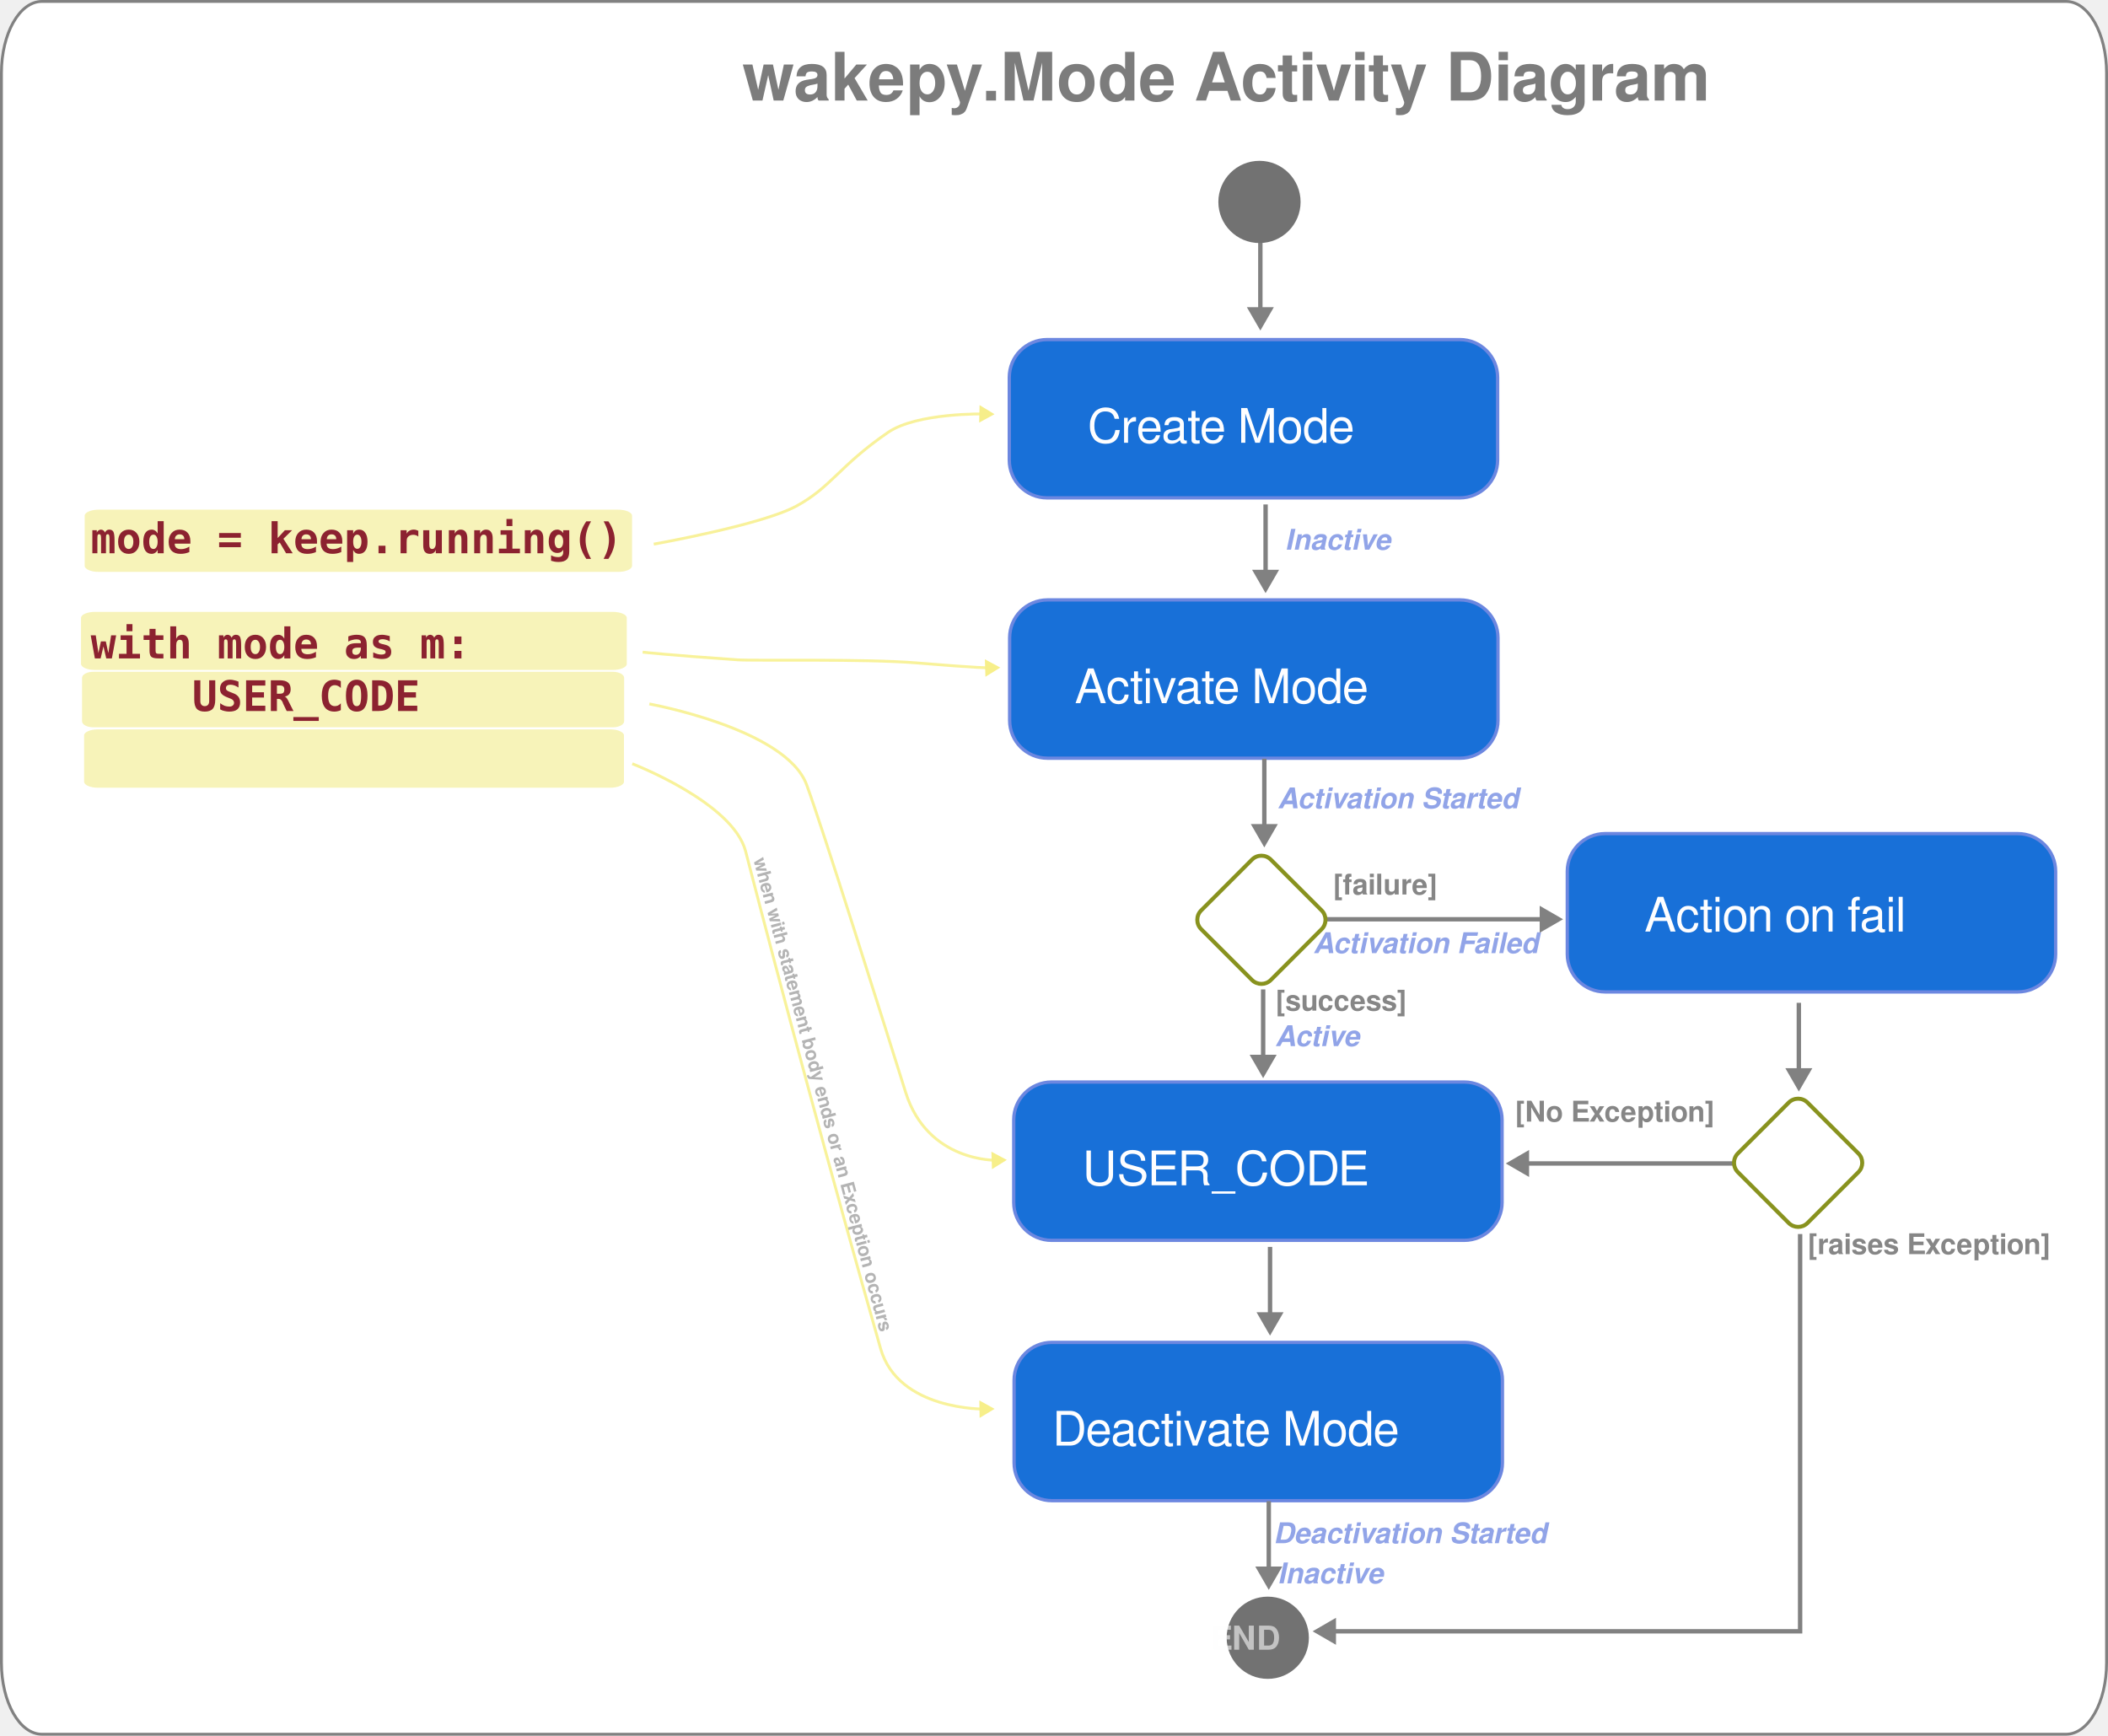
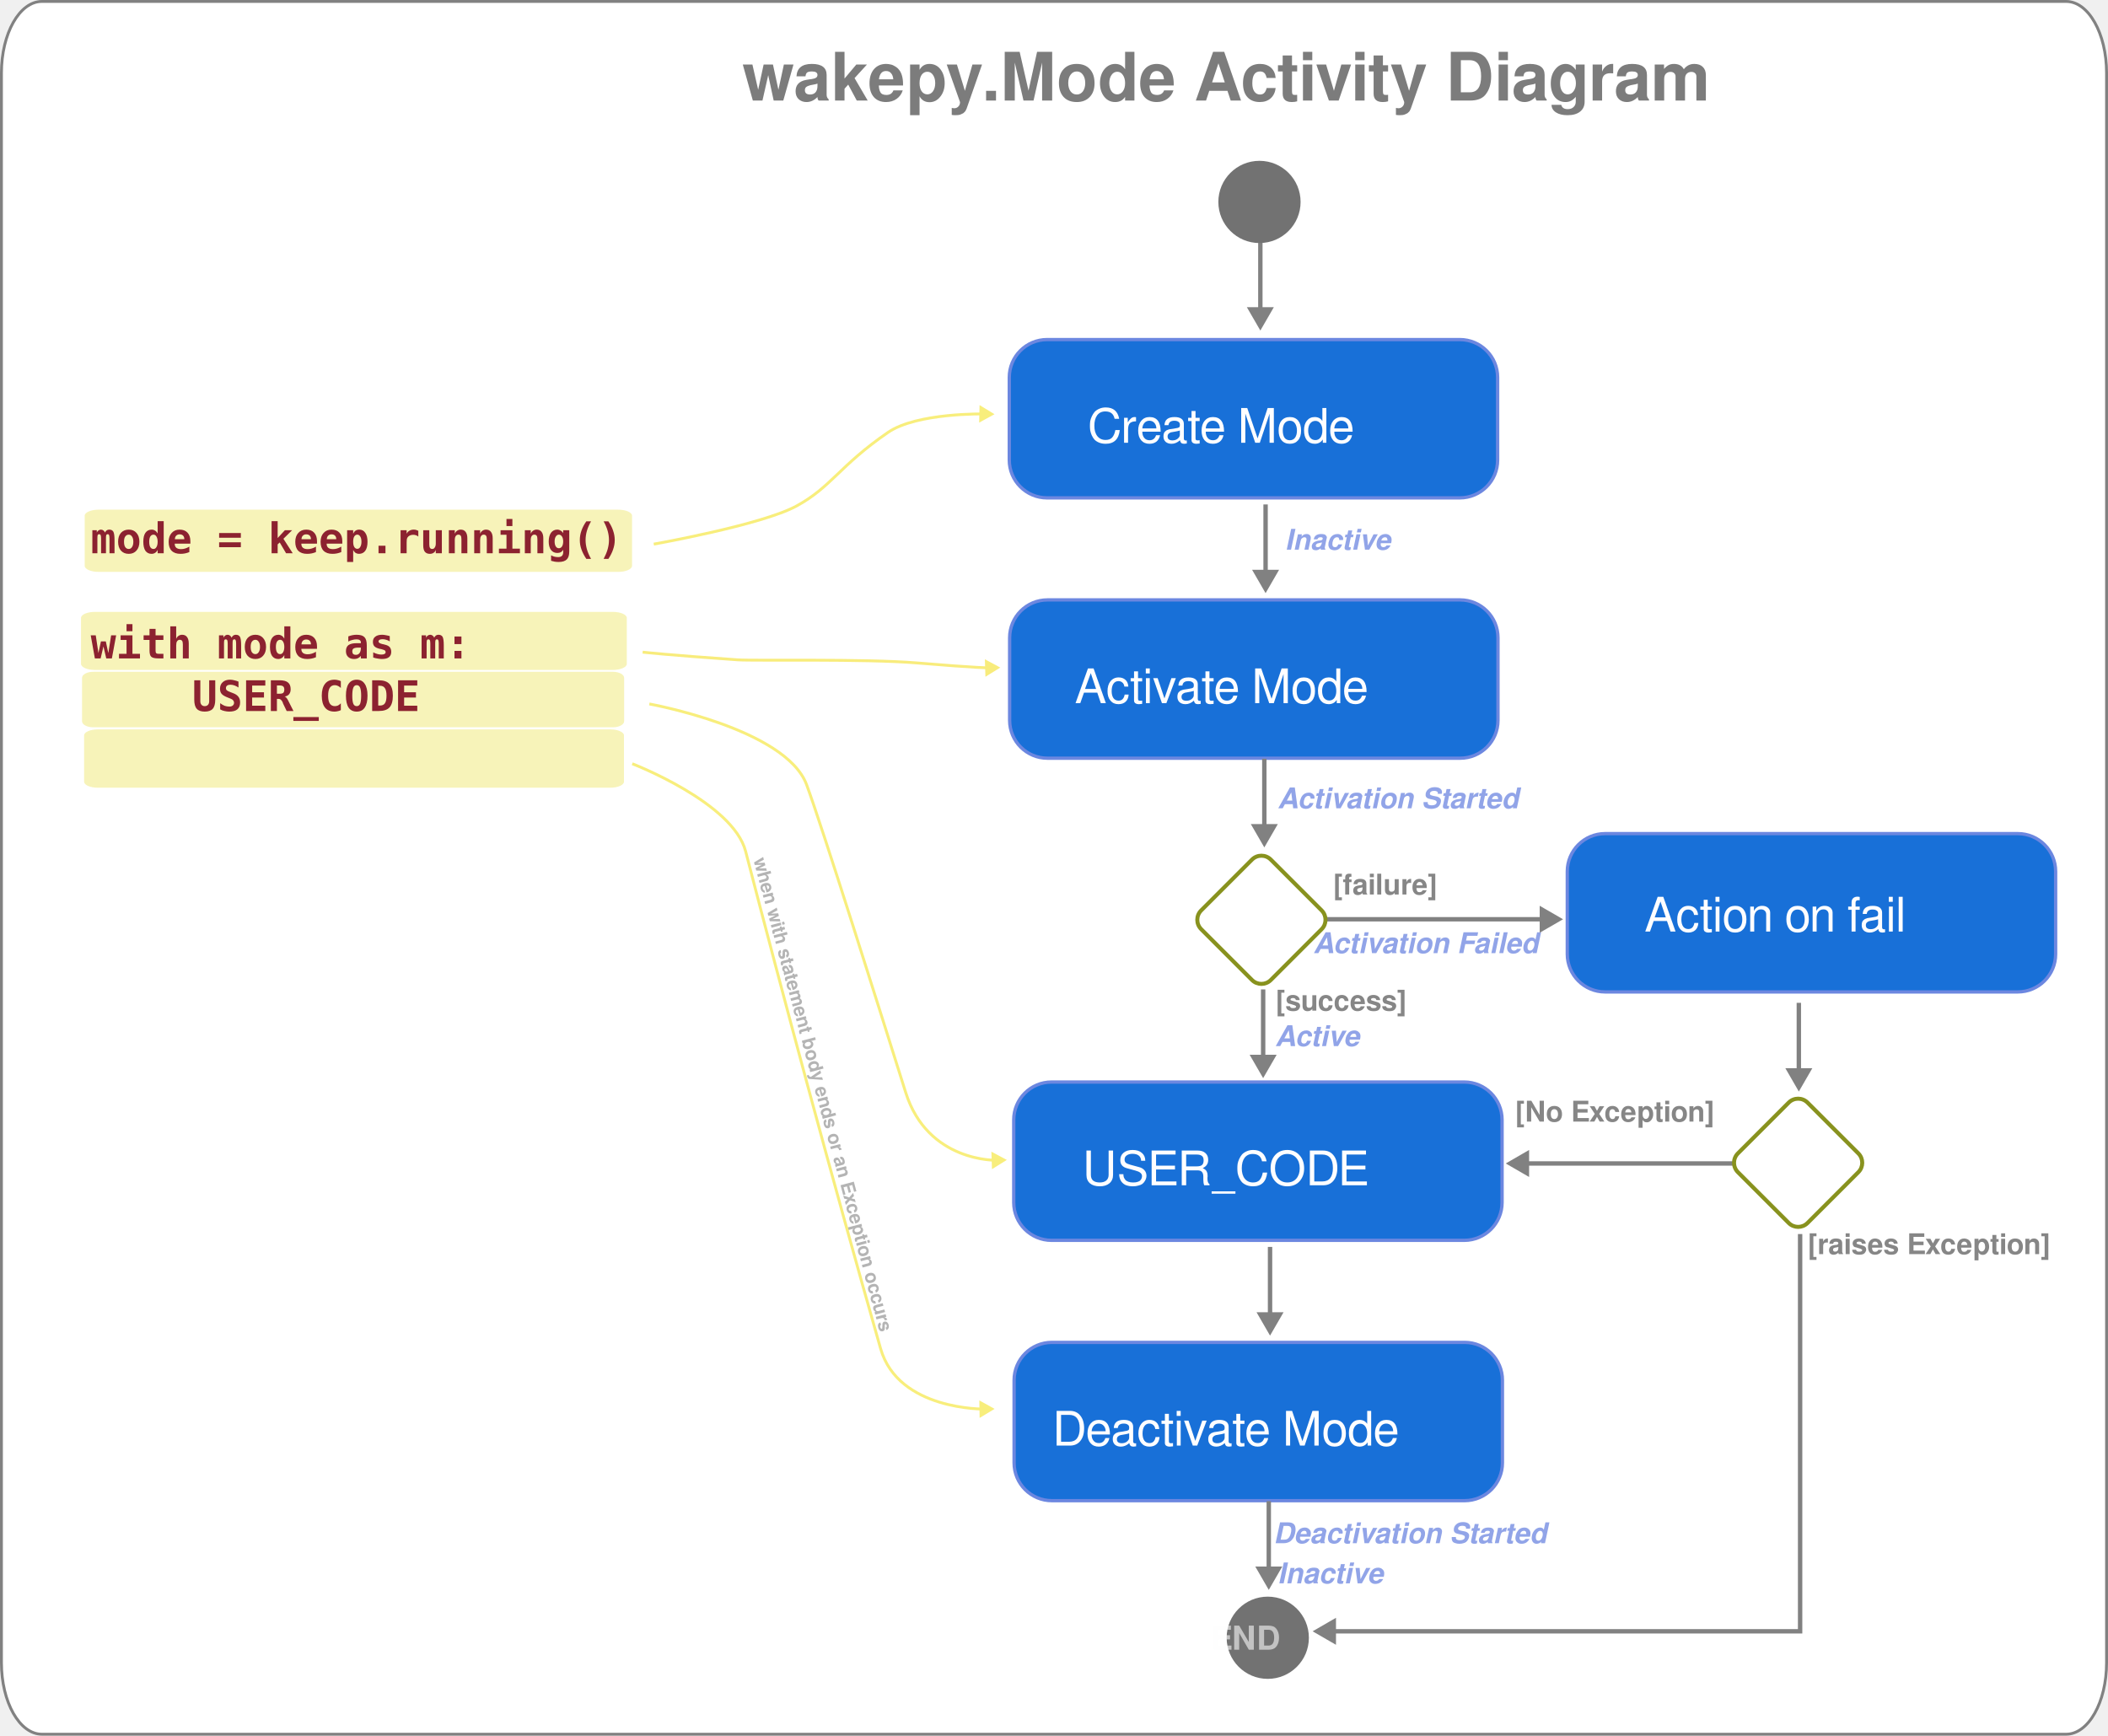
<svg xmlns="http://www.w3.org/2000/svg" width="222.862mm" height="183.513mm" viewBox="0 0 222.862 183.513" version="1.1" id="svg1">
  <defs id="defs1">
    <marker style="overflow:visible" id="marker4" refX="0" refY="0" orient="auto-start-reverse" markerWidth="1" markerHeight="1" viewBox="0 0 1 1" preserveAspectRatio="xMidYMid">
      <path transform="scale(0.5)" style="fill:context-stroke;fill-rule:evenodd;stroke:context-stroke;stroke-width:1pt" d="M 5.77,0 -2.88,5 V -5 Z" id="path4" />
    </marker>
-     <marker style="overflow:visible" id="marker4_Fnone_S-f7ef8a" refX="0" refY="0" orient="auto-start-reverse" markerWidth="1" markerHeight="1" viewBox="0 0 1 1" preserveAspectRatio="xMidYMid">
-       <path transform="scale(0.5)" style="fill:#f7ef8a;fill-rule:evenodd;stroke:#f7ef8a;stroke-width:1pt" d="M 5.77,0 -2.88,5 V -5 Z" id="path5" />
+     <marker style="overflow:visible" id="marker4_Fnone_S-f8ee7c" refX="0" refY="0" orient="auto-start-reverse" markerWidth="1" markerHeight="1" viewBox="0 0 1 1" preserveAspectRatio="xMidYMid">
+       <path transform="scale(0.5)" style="fill:#f8ee7c;fill-rule:evenodd;stroke:#f8ee7c;stroke-width:1pt" d="M 5.77,0 -2.88,5 V -5 Z" id="path5" />
    </marker>
    <marker style="overflow:visible" id="marker2" refX="0" refY="0" orient="auto-start-reverse" markerWidth="1" markerHeight="1" viewBox="0 0 1 1" preserveAspectRatio="xMidYMid">
      <path transform="scale(0.5)" style="fill:context-stroke;fill-rule:evenodd;stroke:context-stroke;stroke-width:1pt" d="M 5.77,0 -2.88,5 V -5 Z" id="path2" />
    </marker>
-     <marker style="overflow:visible" id="marker2_Fnone_S-f7ef8a" refX="0" refY="0" orient="auto-start-reverse" markerWidth="1" markerHeight="1" viewBox="0 0 1 1" preserveAspectRatio="xMidYMid">
-       <path transform="scale(0.5)" style="fill:#f7ef8a;fill-rule:evenodd;stroke:#f7ef8a;stroke-width:1pt" d="M 5.77,0 -2.88,5 V -5 Z" id="path7" />
+     <marker style="overflow:visible" id="marker2_Fnone_S-f8ec7c" refX="0" refY="0" orient="auto-start-reverse" markerWidth="1" markerHeight="1" viewBox="0 0 1 1" preserveAspectRatio="xMidYMid">
+       <path transform="scale(0.5)" style="fill:#f8ec7c;fill-rule:evenodd;stroke:#f8ec7c;stroke-width:1pt" d="M 5.77,0 -2.88,5 V -5 Z" id="path7" />
    </marker>
    <marker style="overflow:visible" id="Triangle" refX="0" refY="0" orient="auto-start-reverse" markerWidth="1" markerHeight="1" viewBox="0 0 1 1" preserveAspectRatio="xMidYMid">
      <path transform="scale(0.5)" style="fill:context-stroke;fill-rule:evenodd;stroke:context-stroke;stroke-width:1pt" d="M 5.77,0 -2.88,5 V -5 Z" id="path135" />
    </marker>
-     <marker style="overflow:visible" id="Triangle_Fnone_S-f6ee8a" refX="0" refY="0" orient="auto-start-reverse" markerWidth="1" markerHeight="1" viewBox="0 0 1 1" preserveAspectRatio="xMidYMid">
-       <path transform="scale(0.5)" style="fill:#f6ee8a;fill-rule:evenodd;stroke:#f6ee8a;stroke-width:1pt" d="M 5.77,0 -2.88,5 V -5 Z" id="path8" />
+     <marker style="overflow:visible" id="Triangle_Fnone_S-f8ee7c" refX="0" refY="0" orient="auto-start-reverse" markerWidth="1" markerHeight="1" viewBox="0 0 1 1" preserveAspectRatio="xMidYMid">
+       <path transform="scale(0.5)" style="fill:#f8ee7c;fill-rule:evenodd;stroke:#f8ee7c;stroke-width:1pt" d="M 5.77,0 -2.88,5 V -5 Z" id="path8" />
    </marker>
    <marker style="overflow:visible" id="marker35_F-358274_S-818181" refX="0" refY="0" orient="auto-start-reverse" markerWidth="1" markerHeight="1" viewBox="0 0 1 1" preserveAspectRatio="xMidYMid">
      <path transform="scale(0.5)" style="fill:#818181;fill-rule:evenodd;stroke:#818181;stroke-width:1pt" d="M 5.77,0 -2.88,5 V -5 Z" id="path1-64" />
    </marker>
    <marker style="overflow:visible" id="marker35_F-358274_S-818181-6" refX="0" refY="0" orient="auto-start-reverse" markerWidth="1" markerHeight="1" viewBox="0 0 1 1" preserveAspectRatio="xMidYMid">
      <path transform="scale(0.5)" style="fill:#818181;fill-rule:evenodd;stroke:#818181;stroke-width:1pt" d="M 5.77,0 -2.88,5 V -5 Z" id="path1-64-1" />
    </marker>
    <marker style="overflow:visible" id="marker35_F-358274_S-818181-6-9-4" refX="0" refY="0" orient="auto-start-reverse" markerWidth="1" markerHeight="1" viewBox="0 0 1 1" preserveAspectRatio="xMidYMid">
      <path transform="scale(0.5)" style="fill:#818181;fill-rule:evenodd;stroke:#818181;stroke-width:1pt" d="M 5.77,0 -2.88,5 V -5 Z" id="path1-64-1-1-0" />
    </marker>
    <marker style="overflow:visible" id="marker35_F-358274_S-818181-6-8" refX="0" refY="0" orient="auto-start-reverse" markerWidth="1" markerHeight="1" viewBox="0 0 1 1" preserveAspectRatio="xMidYMid">
      <path transform="scale(0.5)" style="fill:#818181;fill-rule:evenodd;stroke:#818181;stroke-width:1pt" d="M 5.77,0 -2.88,5 V -5 Z" id="path1-64-1-6" />
    </marker>
    <marker style="overflow:visible" id="marker35_F-358274_S-818181-5" refX="0" refY="0" orient="auto-start-reverse" markerWidth="1" markerHeight="1" viewBox="0 0 1 1" preserveAspectRatio="xMidYMid">
      <path transform="scale(0.5)" style="fill:#818181;fill-rule:evenodd;stroke:#818181;stroke-width:1pt" d="M 5.77,0 -2.88,5 V -5 Z" id="path1-64-7" />
    </marker>
    <marker style="overflow:visible" id="marker35_F-358274_S-818181-6-1" refX="0" refY="0" orient="auto-start-reverse" markerWidth="1" markerHeight="1" viewBox="0 0 1 1" preserveAspectRatio="xMidYMid">
      <path transform="scale(0.5)" style="fill:#818181;fill-rule:evenodd;stroke:#818181;stroke-width:1pt" d="M 5.77,0 -2.88,5 V -5 Z" id="path1-64-1-69" />
    </marker>
    <marker style="overflow:visible" id="marker35_F-358274_S-818181-3" refX="0" refY="0" orient="auto-start-reverse" markerWidth="1" markerHeight="1" viewBox="0 0 1 1" preserveAspectRatio="xMidYMid">
      <path transform="scale(0.5)" style="fill:#818181;fill-rule:evenodd;stroke:#818181;stroke-width:1pt" d="M 5.77,0 -2.88,5 V -5 Z" id="path1-64-71" />
    </marker>
    <marker style="overflow:visible" id="marker35_F-358274_S-818181-6-9-4-6" refX="0" refY="0" orient="auto-start-reverse" markerWidth="1" markerHeight="1" viewBox="0 0 1 1" preserveAspectRatio="xMidYMid">
      <path transform="scale(0.5)" style="fill:#818181;fill-rule:evenodd;stroke:#818181;stroke-width:1pt" d="M 5.77,0 -2.88,5 V -5 Z" id="path1-64-1-1-0-0" />
    </marker>
    <marker style="overflow:visible" id="marker35_F-358274_S-818181-6-8-5" refX="0" refY="0" orient="auto-start-reverse" markerWidth="1" markerHeight="1" viewBox="0 0 1 1" preserveAspectRatio="xMidYMid">
      <path transform="scale(0.5)" style="fill:#818181;fill-rule:evenodd;stroke:#818181;stroke-width:1pt" d="M 5.77,0 -2.88,5 V -5 Z" id="path1-64-1-6-0" />
    </marker>
  </defs>
  <g id="layer1" transform="translate(39.8308,-53.21037)">
    <rect style="fill:#ffffff;fill-opacity:1;stroke:#818181;stroke-width:0.303;stroke-dasharray:none;stroke-dashoffset:1.571" id="rect1" width="222.559" height="183.21" x="-39.679" y="53.362" rx="4.279" ry="7.564" />
    <rect style="font-variation-settings:normal;opacity:1;vector-effect:none;fill:#f3ed99;fill-opacity:0.677;stroke:none;stroke-width:0.451;stroke-linecap:butt;stroke-linejoin:miter;stroke-miterlimit:4;stroke-dasharray:none;stroke-dashoffset:1.571;stroke-opacity:1;-inkscape-stroke:none" id="rect2" width="57.869" height="6.578" x="-30.878" y="107.098" rx="1.468" ry="0.641" />
    <rect style="font-variation-settings:normal;vector-effect:none;fill:#f3ed99;fill-opacity:0.677;stroke:none;stroke-width:0.45;stroke-linecap:butt;stroke-linejoin:miter;stroke-miterlimit:4;stroke-dasharray:none;stroke-dashoffset:1.571;stroke-opacity:1;-inkscape-stroke:none" id="rect2-1" width="57.703" height="6.139" x="-31.267" y="117.905" rx="1.464" ry="0.641" />
    <rect style="font-variation-settings:normal;vector-effect:none;fill:#f3ed99;fill-opacity:0.677;stroke:none;stroke-width:0.405;stroke-linecap:butt;stroke-linejoin:miter;stroke-miterlimit:4;stroke-dasharray:none;stroke-dashoffset:1.571;stroke-opacity:1;-inkscape-stroke:none" id="rect2-1-2" width="57.31" height="5.871" x="-31.157" y="124.238" rx="1.186" ry="0.641" />
    <rect style="font-variation-settings:normal;vector-effect:none;fill:#f3ed99;fill-opacity:0.677;stroke:none;stroke-width:0.448;stroke-linecap:butt;stroke-linejoin:miter;stroke-miterlimit:4;stroke-dasharray:none;stroke-dashoffset:1.571;stroke-opacity:1;-inkscape-stroke:none" id="rect2-1-2-6" width="57.077" height="6.17" x="-30.939" y="130.328" rx="1.448" ry="0.641" />
    <text xml:space="preserve" style="font-size:7.069px;line-height:normal;font-family:FreeSans;-inkscape-font-specification:'FreeSans, Normal';text-align:center;text-decoration-color:#000000;text-anchor:middle;fill:#184210;fill-opacity:0.58;stroke:none;stroke-width:0.283;stroke-dashoffset:0.416;stroke-opacity:1" x="94.216" y="63.841" id="text2-1">
      <tspan id="tspan2-7" style="font-weight:bold;fill:#1e1e1e;fill-opacity:0.58;stroke-width:0.283" x="94.216" y="63.841">wakepy.Mode Activity Diagram</tspan>
    </text>
    <text xml:space="preserve" style="font-size:3.016px;line-height:normal;font-family:FreeSans;-inkscape-font-specification:'FreeSans, Normal';text-align:center;text-decoration-color:#000000;text-anchor:middle;fill:#6d87e1;fill-opacity:0.752;stroke-width:0.35;stroke-dashoffset:0.416" x="103.488" y="111.332" id="text1-9-7-1-9-1-12-2-52-7">
      <tspan style="font-style:italic;font-weight:bold;fill:#6d87e1;fill-opacity:0.752;stroke:none;stroke-width:0.35;stroke-opacity:1" x="103.488" y="111.332" id="tspan7">Inactive</tspan>
    </text>
    <rect style="fill:#1870d8;fill-opacity:1;stroke:#6c87e0;stroke-width:0.35;stroke-dasharray:none;stroke-dashoffset:0.416;stroke-opacity:1" id="rect1-2-6-2-9-9-6-5" width="51.629" height="16.738" x="66.872" y="89.113" rx="4" ry="4" />
    <rect style="fill:#1870d8;fill-opacity:1;stroke:#6c87e0;stroke-width:0.35;stroke-dasharray:none;stroke-dashoffset:0.416;stroke-opacity:1" id="rect1-2-6-2-9-9-6-5-33" width="51.629" height="16.738" x="125.866" y="141.349" rx="4" ry="4" />
    <text xml:space="preserve" style="font-size:5.032px;line-height:normal;font-family:FreeSans;-inkscape-font-specification:'FreeSans, Normal';text-align:center;text-decoration-color:#000000;text-anchor:middle;fill:#2749b8;fill-opacity:0.996;stroke-width:0.35;stroke-dashoffset:0.416" x="92.404" y="100.027" id="text1-9-2-2-6-1-4-5">
      <tspan id="tspan1-2-54-4-2-7-1-7" style="fill:#ffffff;fill-opacity:0.996;stroke:none;stroke-width:0.35;stroke-opacity:1" x="92.404" y="100.027">Create Mode</tspan>
    </text>
    <text xml:space="preserve" style="font-size:5.032px;line-height:normal;font-family:FreeSans;-inkscape-font-specification:'FreeSans, Normal';text-align:center;text-decoration-color:#000000;text-anchor:middle;fill:#2749b8;fill-opacity:0.996;stroke-width:0.35;stroke-dashoffset:0.416" x="151" y="151.705" id="text1-9-2-2-6-1-4-5-6">
      <tspan id="tspan1-2-54-4-2-7-1-7-64" style="fill:#ffffff;fill-opacity:0.996;stroke:none;stroke-width:0.35;stroke-opacity:1" x="151" y="151.705">Action on fail</tspan>
    </text>
    <rect style="fill:#1870d8;fill-opacity:1;stroke:#6c87e0;stroke-width:0.35;stroke-dasharray:none;stroke-dashoffset:0.416;stroke-opacity:1" id="rect1-2-6-2-9-9-6-5-83" width="51.629" height="16.738" x="66.91" y="116.639" rx="4" ry="4" />
    <text xml:space="preserve" style="font-size:5.032px;line-height:normal;font-family:FreeSans;-inkscape-font-specification:'FreeSans, Normal';text-align:center;text-decoration-color:#000000;text-anchor:middle;fill:#2749b8;fill-opacity:0.996;stroke-width:0.35;stroke-dashoffset:0.416" x="92.442" y="127.553" id="text1-9-2-2-6-1-4-5-5">
      <tspan id="tspan1-2-54-4-2-7-1-7-6" style="fill:#ffffff;fill-opacity:0.996;stroke:none;stroke-width:0.35;stroke-opacity:1" x="92.442" y="127.553">Activate Mode</tspan>
    </text>
    <path style="font-variation-settings:normal;vector-effect:none;fill:#358274;fill-opacity:0.58;stroke:#818181;stroke-width:0.464;stroke-linecap:butt;stroke-linejoin:miter;stroke-miterlimit:4;stroke-dasharray:none;stroke-dashoffset:0.416;stroke-opacity:1;-inkscape-stroke:none;marker-end:url(#marker35_F-358274_S-818181);stop-color:#000000" d="m 93.97,106.545 v 7.732" id="path34-8" />
    <path style="font-variation-settings:normal;vector-effect:none;fill:#358274;fill-opacity:0.58;stroke:#818181;stroke-width:0.464;stroke-linecap:butt;stroke-linejoin:miter;stroke-miterlimit:4;stroke-dasharray:none;stroke-dashoffset:0.416;stroke-opacity:1;-inkscape-stroke:none;marker-end:url(#marker35_F-358274_S-818181-3);stop-color:#000000" d="m 93.416,78.778 v 7.732" id="path34-8-2" />
    <text xml:space="preserve" style="font-size:3.016px;line-height:normal;font-family:FreeSans;-inkscape-font-specification:'FreeSans, Normal';text-align:center;text-decoration-color:#000000;text-anchor:middle;fill:#6d87e1;fill-opacity:0.752;stroke-width:0.35;stroke-dashoffset:0.416" x="109.864" y="138.674" id="text1-9-7-1-9-1-12-2-52-7-0">
      <tspan style="font-style:italic;font-weight:bold;fill:#6d87e1;fill-opacity:0.752;stroke:none;stroke-width:0.35;stroke-opacity:1" x="109.864" y="138.674" id="tspan7-6">Activation Started</tspan>
    </text>
    <text xml:space="preserve" style="font-size:3.016px;line-height:normal;font-family:FreeSans;-inkscape-font-specification:'FreeSans, Normal';text-align:center;text-decoration-color:#000000;text-anchor:middle;fill:#2f2f2f;fill-opacity:0.58;stroke-width:0.35;stroke-dashoffset:0.416" x="103.845" y="160.066" id="text1-9-7-1-9-1-12-2-52-7-0-7">
      <tspan style="font-weight:bold;fill:#2f2f2f;fill-opacity:0.58;stroke:none;stroke-width:0.35;stroke-opacity:1" x="103.845" y="160.066" id="tspan7-6-0">[success]</tspan>
    </text>
    <text xml:space="preserve" style="font-size:3.016px;line-height:normal;font-family:FreeSans;-inkscape-font-specification:'FreeSans, Normal';text-align:center;text-decoration-color:#000000;text-anchor:middle;fill:#2f2f2f;fill-opacity:0.58;stroke-width:0.35;stroke-dashoffset:0.416" x="108.509" y="147.787" id="text1-9-7-1-9-1-12-2-52-7-0-7-9">
      <tspan style="font-weight:bold;fill:#2f2f2f;fill-opacity:0.58;stroke:none;stroke-width:0.35;stroke-opacity:1" x="108.509" y="147.787" id="tspan7-6-0-2">[failure]</tspan>
    </text>
    <text xml:space="preserve" style="font-size:1.977px;line-height:normal;font-family:FreeSans;-inkscape-font-specification:'FreeSans, Normal';text-align:center;text-decoration-color:#000000;text-anchor:middle;fill:#7e7e7e;fill-opacity:0.58;stroke-width:0.35;stroke-dashoffset:0.416" x="176.609" y="-1.156" id="text1-9-7-1-9-1-12-2-52-7-0-7-9-7" transform="rotate(75)">
      <tspan style="font-weight:bold;fill:#7e7e7e;fill-opacity:0.58;stroke:none;stroke-width:0.35;stroke-opacity:1" x="176.609" y="-1.156" id="tspan7-6-0-2-6">when with statement body ends or an Exception occurs</tspan>
    </text>
    <text xml:space="preserve" style="font-size:3.016px;line-height:normal;font-family:FreeSans;-inkscape-font-specification:'FreeSans, Normal';text-align:center;text-decoration-color:#000000;text-anchor:middle;fill:#2f2f2f;fill-opacity:0.58;stroke-width:0.35;stroke-dashoffset:0.416" x="132.78" y="171.794" id="text1-9-7-1-9-1-12-2-52-7-0-7-9-3">
      <tspan style="font-weight:bold;fill:#2f2f2f;fill-opacity:0.58;stroke:none;stroke-width:0.35;stroke-opacity:1" x="132.78" y="171.794" id="tspan7-6-0-2-0">[No Exception]</tspan>
    </text>
    <text xml:space="preserve" style="font-size:3.016px;line-height:normal;font-family:FreeSans;-inkscape-font-specification:'FreeSans, Normal';text-align:center;text-decoration-color:#000000;text-anchor:middle;fill:#2f2f2f;fill-opacity:0.58;stroke-width:0.35;stroke-dashoffset:0.416" x="166" y="185.814" id="text1-9-7-1-9-1-12-2-52-7-0-7-9-3-8">
      <tspan style="font-weight:bold;fill:#2f2f2f;fill-opacity:0.58;stroke:none;stroke-width:0.35;stroke-opacity:1" x="166" y="185.814" id="tspan7-6-0-2-0-9">[raises Exception]</tspan>
    </text>
    <path style="font-variation-settings:normal;vector-effect:none;fill:#358274;fill-opacity:0.58;stroke:#818181;stroke-width:0.464;stroke-linecap:butt;stroke-linejoin:miter;stroke-miterlimit:4;stroke-dasharray:none;stroke-dashoffset:0.416;stroke-opacity:1;-inkscape-stroke:none;marker-end:url(#marker35_F-358274_S-818181-6);stop-color:#000000" d="m 93.836,133.43 v 7.732" id="path34-8-5" />
    <text xml:space="preserve" style="font-size:3.016px;line-height:normal;font-family:FreeSans;-inkscape-font-specification:'FreeSans, Normal';text-align:center;text-decoration-color:#000000;text-anchor:middle;fill:#6d87e1;fill-opacity:0.752;stroke-width:0.35;stroke-dashoffset:0.416" x="101.316" y="163.81" id="text1-9-7-1-9-1-12-2-52-7-1">
      <tspan style="font-style:italic;font-weight:bold;fill:#6d87e1;fill-opacity:0.752;stroke:none;stroke-width:0.35;stroke-opacity:1" x="101.316" y="163.81" id="tspan7-3">Active</tspan>
    </text>
    <text xml:space="preserve" style="font-size:3.016px;line-height:normal;font-family:FreeSans;-inkscape-font-specification:'FreeSans, Normal';text-align:center;text-decoration-color:#000000;text-anchor:middle;fill:#6d87e1;fill-opacity:0.752;stroke-width:0.35;stroke-dashoffset:0.416" x="112.803" y="153.985" id="text1-9-7-1-9-1-12-2-52-7-1-5">
      <tspan style="font-style:italic;font-weight:bold;fill:#6d87e1;fill-opacity:0.752;stroke:none;stroke-width:0.35;stroke-opacity:1" x="112.803" y="153.985" id="tspan7-3-2">Activation Failed</tspan>
    </text>
    <rect style="fill:#1870d8;fill-opacity:1;stroke:#6c87e0;stroke-width:0.35;stroke-dasharray:none;stroke-dashoffset:0.416;stroke-opacity:1" id="rect1-2-6-2-9-9-6-5-3" width="51.629" height="16.738" x="67.343" y="167.615" rx="4" ry="4" />
    <text xml:space="preserve" style="font-size:5.032px;line-height:normal;font-family:FreeSans;-inkscape-font-specification:'FreeSans, Normal';text-align:center;text-decoration-color:#000000;text-anchor:middle;fill:#2749b8;fill-opacity:0.996;stroke-width:0.35;stroke-dashoffset:0.416" x="92.875" y="178.528" id="text1-9-2-2-6-1-4-5-37">
      <tspan id="tspan1-2-54-4-2-7-1-7-9" style="fill:#ffffff;fill-opacity:0.996;stroke:none;stroke-width:0.35;stroke-opacity:1" x="92.875" y="178.528">USER_CODE</tspan>
    </text>
    <rect style="fill:#1870d8;fill-opacity:1;stroke:#6c87e0;stroke-width:0.35;stroke-dasharray:none;stroke-dashoffset:0.416;stroke-opacity:1" id="rect1-2-6-2-9-9-6-5-83-8" width="51.629" height="16.738" x="67.381" y="195.141" rx="4" ry="4" />
    <text xml:space="preserve" style="font-size:5.032px;line-height:normal;font-family:FreeSans;-inkscape-font-specification:'FreeSans, Normal';text-align:center;text-decoration-color:#000000;text-anchor:middle;fill:#2749b8;fill-opacity:0.996;stroke-width:0.35;stroke-dashoffset:0.416" x="92.913" y="206.054" id="text1-9-2-2-6-1-4-5-5-6">
      <tspan id="tspan1-2-54-4-2-7-1-7-6-7" style="fill:#ffffff;fill-opacity:0.996;stroke:none;stroke-width:0.35;stroke-opacity:1" x="92.913" y="206.054">Deactivate Mode</tspan>
    </text>
    <path style="font-variation-settings:normal;vector-effect:none;fill:#358274;fill-opacity:0.58;stroke:#818181;stroke-width:0.464;stroke-linecap:butt;stroke-linejoin:miter;stroke-miterlimit:4;stroke-dasharray:none;stroke-dashoffset:0.416;stroke-opacity:1;-inkscape-stroke:none;marker-end:url(#marker35_F-358274_S-818181-5);stop-color:#000000" d="m 94.441,185.047 v 7.732" id="path34-8-0" />
    <text xml:space="preserve" style="font-size:3.016px;line-height:normal;font-family:FreeSans;-inkscape-font-specification:'FreeSans, Normal';text-align:center;text-decoration-color:#000000;text-anchor:middle;fill:#6d87e1;fill-opacity:0.752;stroke-width:0.35;stroke-dashoffset:0.416" x="111.138" y="216.374" id="text1-9-7-1-9-1-12-2-52-7-0-4">
      <tspan style="font-style:italic;font-weight:bold;fill:#6d87e1;fill-opacity:0.752;stroke:none;stroke-width:0.35;stroke-opacity:1" x="111.138" y="216.374" id="tspan7-6-8">Deactivation Started</tspan>
    </text>
    <text xml:space="preserve" style="font-size:3.016px;line-height:normal;font-family:FreeSans;-inkscape-font-specification:'FreeSans, Normal';text-align:center;text-decoration-color:#000000;text-anchor:middle;fill:#6d87e1;fill-opacity:0.752;stroke-width:0.35;stroke-dashoffset:0.416" x="102.708" y="220.615" id="text1-9-7-1-9-1-12-2-52-7-0-4-6">
      <tspan style="font-style:italic;font-weight:bold;fill:#6d87e1;fill-opacity:0.752;stroke:none;stroke-width:0.35;stroke-opacity:1" x="102.708" y="220.615" id="tspan7-6-8-0">Inactive</tspan>
    </text>
    <path style="font-variation-settings:normal;vector-effect:none;fill:#358274;fill-opacity:0.58;stroke:#818181;stroke-width:0.464;stroke-linecap:butt;stroke-linejoin:miter;stroke-miterlimit:4;stroke-dasharray:none;stroke-dashoffset:0.416;stroke-opacity:1;-inkscape-stroke:none;marker-end:url(#marker35_F-358274_S-818181-6-1);stop-color:#000000" d="m 94.307,211.931 v 7.732" id="path34-8-5-48" />
    <path style="font-variation-settings:normal;vector-effect:none;fill:#358274;fill-opacity:0.58;stroke:#818181;stroke-width:0.464;stroke-linecap:butt;stroke-linejoin:miter;stroke-miterlimit:4;stroke-dasharray:none;stroke-dashoffset:0.416;stroke-opacity:1;-inkscape-stroke:none;marker-end:url(#marker35_F-358274_S-818181-6-8);stop-color:#000000" d="m 100.129,150.405 h 23.642" id="path34-8-5-8" />
    <path style="font-variation-settings:normal;vector-effect:none;fill:#358274;fill-opacity:0.58;stroke:#818181;stroke-width:0.464;stroke-linecap:butt;stroke-linejoin:miter;stroke-miterlimit:4;stroke-dasharray:none;stroke-dashoffset:0.416;stroke-opacity:1;-inkscape-stroke:none;marker-end:url(#marker35_F-358274_S-818181-6-8-5);stop-color:#000000" d="m 144.649,176.225 h -23.642" id="path34-8-5-8-0" />
    <path style="font-variation-settings:normal;vector-effect:none;fill:#358274;fill-opacity:0.58;stroke:#818181;stroke-width:0.464;stroke-linecap:butt;stroke-linejoin:miter;stroke-miterlimit:4;stroke-dasharray:none;stroke-dashoffset:0.416;stroke-opacity:1;-inkscape-stroke:none;marker-end:url(#marker35_F-358274_S-818181-6-9-4);stop-color:#000000" d="m 93.712,157.822 v 7.732" id="path34-8-5-4-2" />
    <path style="font-variation-settings:normal;vector-effect:none;fill:#358274;fill-opacity:0.58;stroke:#818181;stroke-width:0.464;stroke-linecap:butt;stroke-linejoin:miter;stroke-miterlimit:4;stroke-dasharray:none;stroke-dashoffset:0.416;stroke-opacity:1;-inkscape-stroke:none;marker-end:url(#marker35_F-358274_S-818181-6-9-4-6);stop-color:#000000" d="m 150.346,159.24 v 7.732" id="path34-8-5-4-2-5" />
    <rect style="fill:#ffffff;fill-opacity:1;stroke:#88921e;stroke-width:0.424;stroke-dasharray:none;stroke-dashoffset:0;stroke-opacity:1" id="rect1-2-6-2-9-9-6-5-4-0-8-7-2" width="10.408" height="10.407" x="167.323" y="35.055" rx="1.404" ry="1.404" transform="rotate(45)" />
    <rect style="fill:#ffffff;fill-opacity:1;stroke:#88921e;stroke-width:0.424;stroke-dasharray:none;stroke-dashoffset:0;stroke-opacity:1" id="rect1-2-6-2-9-9-6-5-4-0-8-7-2-3" width="10.408" height="10.407" x="225.613" y="13.098" rx="1.404" ry="1.404" transform="rotate(45)" />
    <circle style="fill:#727272;fill-opacity:1;stroke-width:0.31;stroke-dasharray:none;stroke-dashoffset:0.416" id="path11-1-3-8" cx="94.2" cy="226.372" r="4.347" />
    <text xml:space="preserve" style="font-size:3.502px;line-height:normal;font-family:FreeSans;-inkscape-font-specification:'FreeSans, Normal';text-align:center;text-decoration-color:#000000;text-anchor:middle;fill:#fefefe;fill-opacity:0.58;stroke-width:0.35;stroke-dashoffset:0.416" x="94.044" y="227.637" id="text1-9-7-1-9-1-12-2-5-8-6">
      <tspan id="tspan1-2-5-4-8-2-8-7-9-0-2" style="font-weight:bold;fill:#fefefe;fill-opacity:0.58;stroke:none;stroke-width:0.35;stroke-opacity:1" x="94.044" y="227.637">END</tspan>
    </text>
    <circle style="fill:#727272;fill-opacity:1;stroke-width:0.31;stroke-dasharray:none;stroke-dashoffset:0.416" id="path11-1-3-8-1" cx="93.323" cy="74.561" r="4.347" />
    <text xml:space="preserve" style="font-style:normal;font-variant:normal;font-weight:bold;font-stretch:normal;font-size:4.448px;font-family:monospace;-inkscape-font-specification:'monospace, Bold';font-variant-ligatures:normal;font-variant-caps:normal;font-variant-numeric:normal;font-variant-east-asian:normal;text-align:center;text-anchor:middle;fill:#8c2230;fill-opacity:1;stroke:#bd2121;stroke-width:0.365" x="-30.239" y="111.707" id="text3800">
      <tspan style="text-align:start;text-anchor:start;fill:#8c2230;fill-opacity:1;stroke:none;stroke-width:0.365" x="-30.239" y="111.707" id="tspan3802">mode = keep.running()</tspan>
      <tspan style="text-align:start;text-anchor:start;fill:#8c2230;fill-opacity:1;stroke:none;stroke-width:0.365" x="-30.239" y="117.266" id="tspan3806" />
      <tspan style="text-align:start;text-anchor:start;fill:#8c2230;fill-opacity:1;stroke:none;stroke-width:0.365" x="-30.239" y="122.826" id="tspan3924">with mode as m:</tspan>
      <tspan style="text-align:start;text-anchor:start;fill:#8c2230;fill-opacity:1;stroke:none;stroke-width:0.365" x="-30.239" y="128.386" id="tspan3914">    USER_CODE</tspan>
      <tspan style="text-align:start;text-anchor:start;fill:#8c2230;fill-opacity:1;stroke:none;stroke-width:0.365" x="-30.239" y="133.946" id="tspan3918" />
      <tspan style="text-align:start;text-anchor:start;fill:#8c2230;fill-opacity:1;stroke:none;stroke-width:0.365" x="-30.239" y="139.506" id="tspan3922" />
      <tspan style="text-align:start;text-anchor:start;fill:#8c2230;fill-opacity:1;stroke:none;stroke-width:0.365" x="-30.239" y="145.065" id="tspan3808" />
    </text>
-     <path style="font-variation-settings:normal;opacity:1;fill:none;fill-opacity:0.58;stroke:#f6ee8a;stroke-width:0.301;stroke-linecap:butt;stroke-linejoin:miter;stroke-miterlimit:4;stroke-dasharray:none;stroke-dashoffset:0.416;stroke-opacity:0.867;marker-end:url(#Triangle_Fnone_S-f6ee8a);stop-color:#000000;stop-opacity:1" d="m 29.287,110.742 c 0,0 11.418,-2.021 15.103,-4.037 3.684,-2.016 4.516,-4.237 9.656,-7.773 3.072,-2.113 10.197,-1.953 10.197,-1.953" id="path1" />
-     <path style="font-variation-settings:normal;opacity:1;fill:none;fill-opacity:0.58;stroke:#f7ef8a;stroke-width:0.301;stroke-linecap:butt;stroke-linejoin:miter;stroke-miterlimit:4;stroke-dasharray:none;stroke-dashoffset:0.416;stroke-opacity:0.867;marker-end:url(#marker2_Fnone_S-f7ef8a);stop-color:#000000;stop-opacity:1" d="m 28.111,122.162 c 0,0 2.476,0.287 10.039,0.813 1.731,0.12 13.569,-0.122 18.934,0.326 6.67,0.558 7.771,0.524 7.771,0.524" id="path3" />
-     <path style="font-variation-settings:normal;fill:none;fill-opacity:0.58;stroke:#f7ef8a;stroke-width:0.301;stroke-linecap:butt;stroke-linejoin:miter;stroke-miterlimit:4;stroke-dasharray:none;stroke-dashoffset:0.416;stroke-opacity:0.867;marker-end:url(#marker4_Fnone_S-f7ef8a);stop-color:#000000" d="m 28.818,127.64 c 0,0 14.419,2.609 16.623,8.528 1.642,4.41 7.794,24.033 10.48,32.552 2.336,7.411 9.625,7.165 9.625,7.165" id="path3-7" />
-     <path style="font-variation-settings:normal;fill:none;fill-opacity:0.58;stroke:#f7ef8a;stroke-width:0.301;stroke-linecap:butt;stroke-linejoin:miter;stroke-miterlimit:4;stroke-dasharray:none;stroke-dashoffset:0.416;stroke-opacity:0.867;marker-end:url(#marker4_Fnone_S-f7ef8a);stop-color:#000000" d="m 27.012,133.961 c 0,0 10.648,4.09 11.987,9.264 3.801,14.693 9.096,34.444 14.27,52.581 1.869,6.552 10.985,6.386 10.985,6.386" id="path3-7-6" />
+     <path style="font-variation-settings:normal;opacity:1;fill:none;fill-opacity:0.58;stroke:#f8ee7c;stroke-width:0.301;stroke-linecap:butt;stroke-linejoin:miter;stroke-miterlimit:4;stroke-dasharray:none;stroke-dashoffset:0.416;stroke-opacity:1;marker-end:url(#Triangle_Fnone_S-f8ee7c);stop-color:#000000;stop-opacity:1" d="m 29.287,110.742 c 0,0 11.418,-2.021 15.103,-4.037 3.684,-2.016 4.516,-4.237 9.656,-7.773 3.072,-2.113 10.197,-1.953 10.197,-1.953" id="path1" />
+     <path style="font-variation-settings:normal;opacity:1;fill:none;fill-opacity:0.58;stroke:#f8ec7c;stroke-width:0.301;stroke-linecap:butt;stroke-linejoin:miter;stroke-miterlimit:4;stroke-dasharray:none;stroke-dashoffset:0.416;stroke-opacity:1;marker-end:url(#marker2_Fnone_S-f8ec7c);stop-color:#000000;stop-opacity:1" d="m 28.111,122.162 c 0,0 2.476,0.287 10.039,0.813 1.731,0.12 13.569,-0.122 18.934,0.326 6.67,0.558 7.771,0.524 7.771,0.524" id="path3" />
+     <path style="font-variation-settings:normal;fill:none;fill-opacity:0.58;stroke:#f8ee7c;stroke-width:0.301;stroke-linecap:butt;stroke-linejoin:miter;stroke-miterlimit:4;stroke-dasharray:none;stroke-dashoffset:0.416;stroke-opacity:1;marker-end:url(#marker4_Fnone_S-f8ee7c);stop-color:#000000" d="m 28.818,127.64 c 0,0 14.419,2.609 16.623,8.528 1.642,4.41 7.794,24.033 10.48,32.552 2.336,7.411 9.625,7.165 9.625,7.165" id="path3-7" />
+     <path style="font-variation-settings:normal;fill:none;fill-opacity:0.58;stroke:#f8ee7c;stroke-width:0.301;stroke-linecap:butt;stroke-linejoin:miter;stroke-miterlimit:4;stroke-dasharray:none;stroke-dashoffset:0.416;stroke-opacity:1;marker-end:url(#marker4_Fnone_S-f8ee7c);stop-color:#000000" d="m 27.012,133.961 c 0,0 10.648,4.09 11.987,9.264 3.801,14.693 9.096,34.444 14.27,52.581 1.869,6.552 10.985,6.386 10.985,6.386" id="path3-7-6" />
    <path style="font-variation-settings:normal;opacity:1;vector-effect:none;fill:none;fill-opacity:0.58;stroke:#818181;stroke-width:0.464;stroke-linecap:butt;stroke-linejoin:miter;stroke-miterlimit:4;stroke-dasharray:none;stroke-dashoffset:0.416;stroke-opacity:1;-inkscape-stroke:none;marker-end:url(#marker35_F-358274_S-818181-6-9-4-6);stop-color:#000000;stop-opacity:1" d="m 150.481,183.687 v 42.003 h -49.891" id="path6" />
  </g>
</svg>
